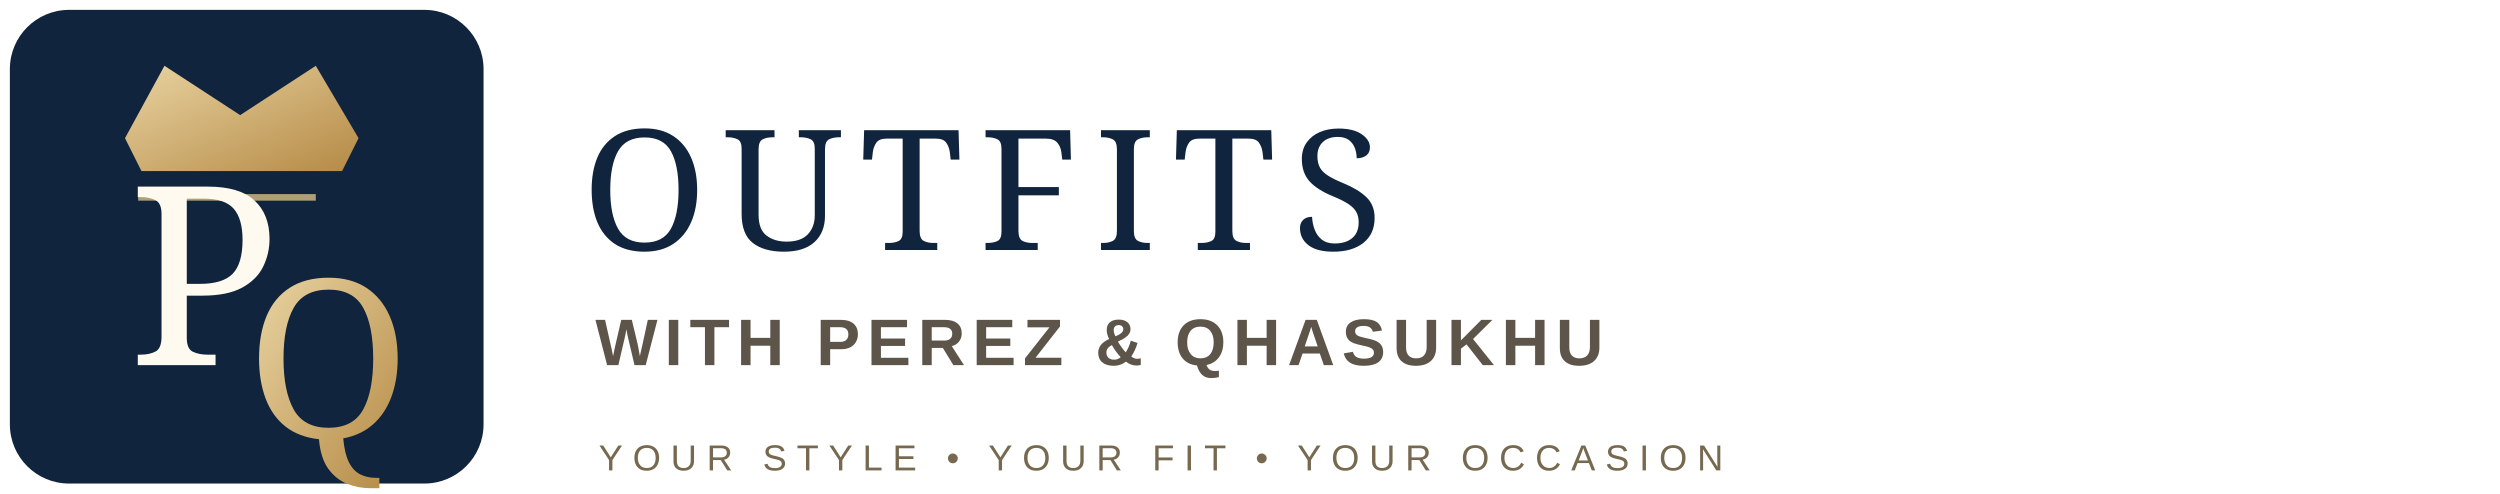
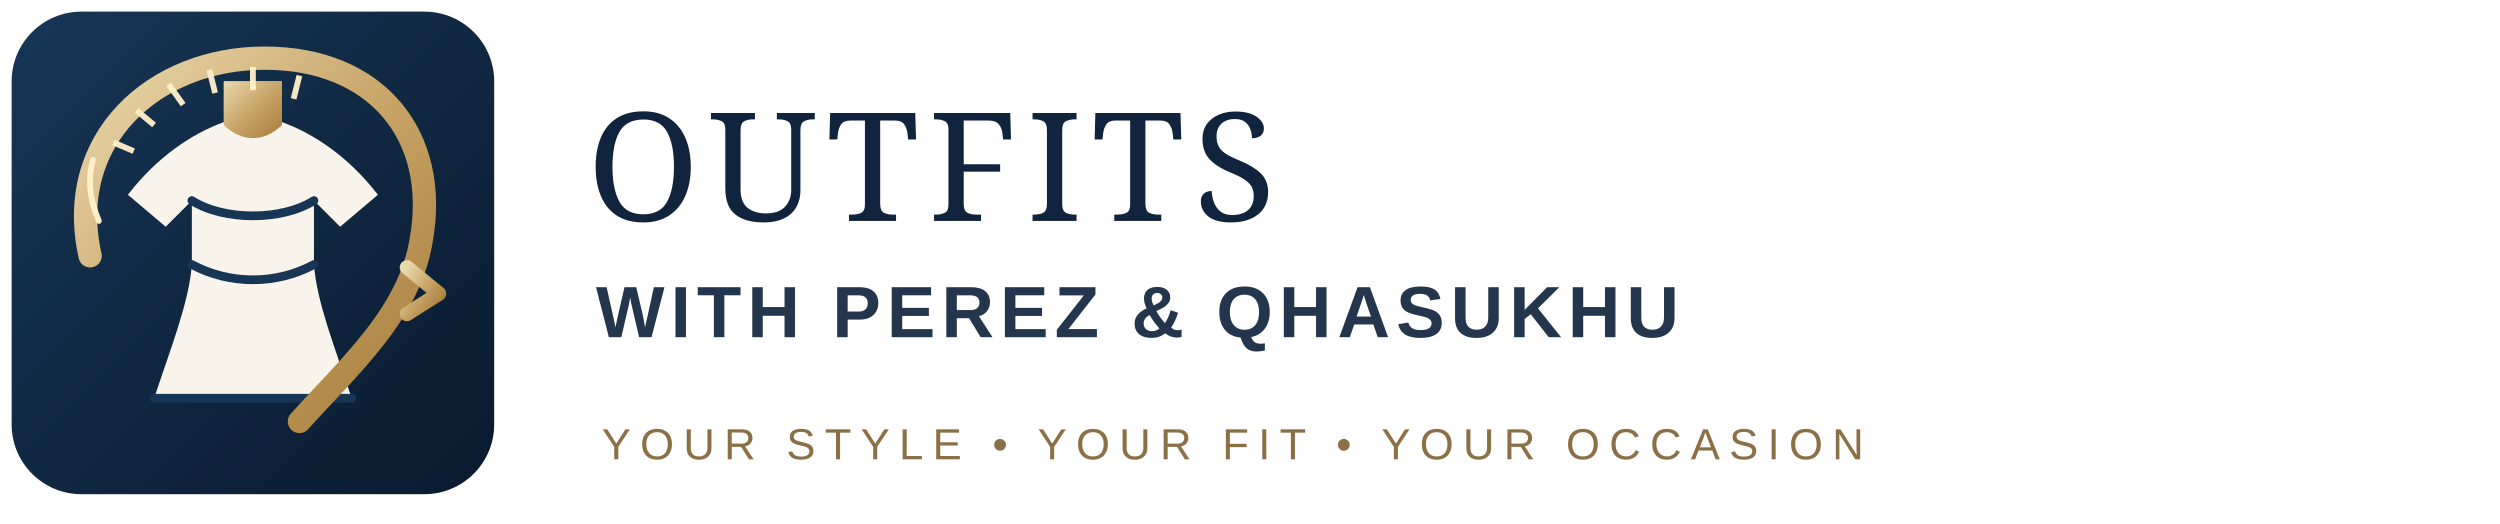
- <svg xmlns="http://www.w3.org/2000/svg" viewBox="0 0 760 150" role="img" aria-labelledby="title desc">
+ <svg xmlns="http://www.w3.org/2000/svg" viewBox="0 0 860 180" role="img" aria-labelledby="title desc">
  <defs>
    <linearGradient id="gold" x1="0" y1="0" x2="1" y2="1">
-       <stop offset="0" stop-color="#e8d3a1" />
-       <stop offset="1" stop-color="#b58a45" />
+       <stop offset="0" stop-color="#ead8ad" />
+       <stop offset=".52" stop-color="#c6a365" />
+       <stop offset="1" stop-color="#a77c3b" />
+     </linearGradient>
+     <linearGradient id="navy" x1="0" y1="0" x2="1" y2="1">
+       <stop offset="0" stop-color="#173655" />
+       <stop offset="1" stop-color="#091a2e" />
    </linearGradient>
  </defs>
-   <rect x="3" y="3" width="144" height="144" rx="18" fill="#10243d" />
-   <path d="M38 42 50 20 73 35 96 20 109 42 104 52 43 52Z" fill="url(#gold)" />
-   <path d="M42 60h54" stroke="#d8bd83" stroke-width="2" opacity=".8" />
-   <text x="39" y="111" font-family="Georgia,serif" font-size="76" fill="#fffaf0">P</text>
-   <text x="75" y="133" font-family="Georgia,serif" font-size="67" fill="url(#gold)">Q</text>
-   <text x="177" y="76" font-family="Georgia,serif" font-size="51" letter-spacing="5" fill="#10243d">OUTFITS</text>
-   <text x="181" y="111" font-family="Arial,sans-serif" font-size="20" font-weight="600" letter-spacing="2.1" fill="#5d5549">WITH PEREZ &amp; QHASUKHU</text>
-   <path d="M181 124H705" stroke="url(#gold)" stroke-width="2" />
-   <text x="182" y="143" font-family="Arial,sans-serif" font-size="11" letter-spacing="3" fill="#76694f">YOUR STYLE • YOUR FIT • YOUR OCCASION</text>
+   <rect x="4" y="4" width="166" height="166" rx="24" fill="url(#navy)" />
+   <path d="M77 28 L77 42 C66 46 54 54 44 67 L57 78 L66 69 L66 91 C65 104 59 119 53 137 L121 137 C115 119 109 104 108 91 L108 69 L117 78 L130 67 C120 54 108 46 97 42 L97 28 Z" fill="#fffaf0" opacity=".97" />
+   <path d="M77 28 L97 28 L97 43 C91 49 83 49 77 43 Z" fill="url(#gold)" />
+   <path d="M66 69 C77 76 97 76 108 69 M66 91 C79 98 95 98 108 91 M53 137 H121" fill="none" stroke="#173655" stroke-width="3" stroke-linecap="round" />
+   <path d="M31 88 C22 48 53 20 91 20 C130 20 151 47 145 82 C141 108 120 126 103 145" fill="none" stroke="url(#gold)" stroke-width="8" stroke-linecap="round" />
+   <path d="M34 76 C31 69 30 62 32 55" fill="none" stroke="#fff0c9" stroke-width="2" stroke-linecap="round" />
+   <path d="M140 92 L151 101 L140 108" fill="none" stroke="url(#gold)" stroke-width="5" stroke-linecap="round" stroke-linejoin="round" />
+   <g stroke="#fff0c9" stroke-width="2" opacity=".95">
+     <path d="M39 49l7 3 M47 38l6 5 M58 29l5 7 M72 24l2 8 M87 23v8 M103 26l-2 8" />
+   </g>
+   <text x="202" y="76" font-family="Georgia,serif" font-size="52" letter-spacing="3.2" fill="#10243d">OUTFITS</text>
+   <text x="205" y="116" font-family="Arial,sans-serif" font-size="25" font-weight="700" letter-spacing="2.1" fill="#24364d">WITH PEREZ &amp; QHASUKHU</text>
+   <path d="M205 132 H824" stroke="url(#gold)" stroke-width="2" />
+   <text x="207" y="158" font-family="Arial,sans-serif" font-size="15" letter-spacing="3.2" fill="#8b7046">YOUR STYLE • YOUR FIT • YOUR OCCASION</text>
</svg>
